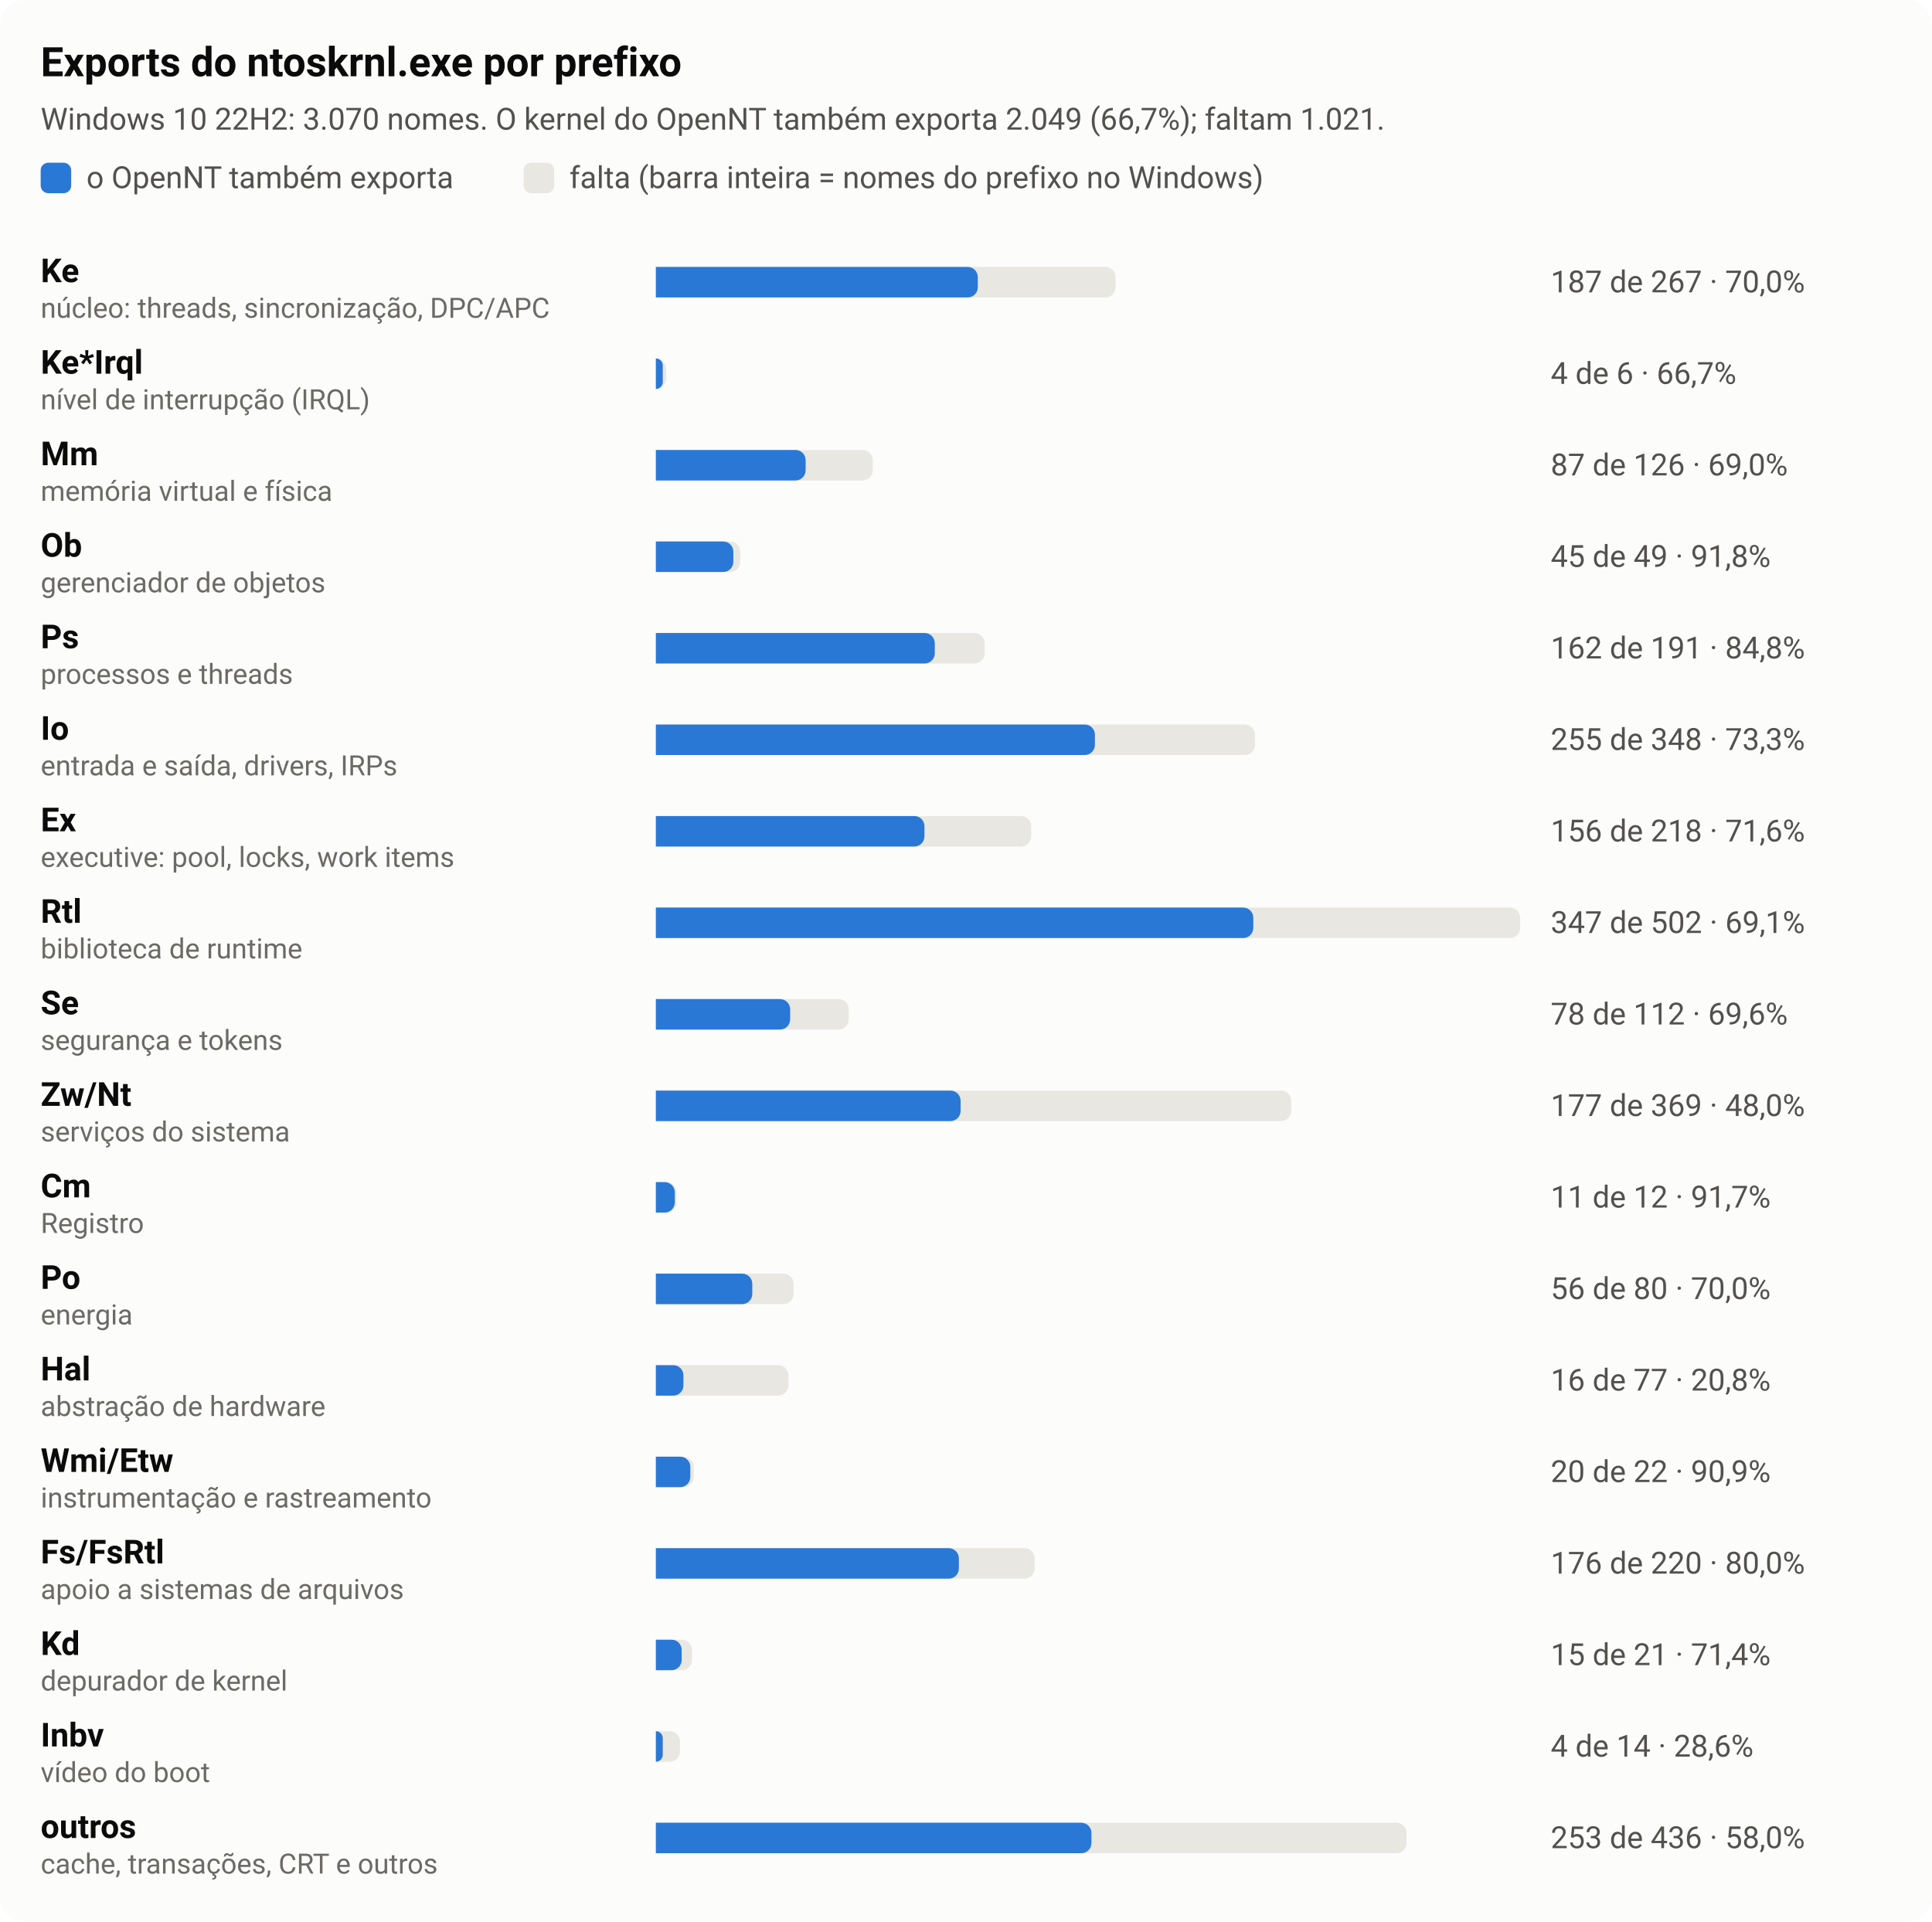
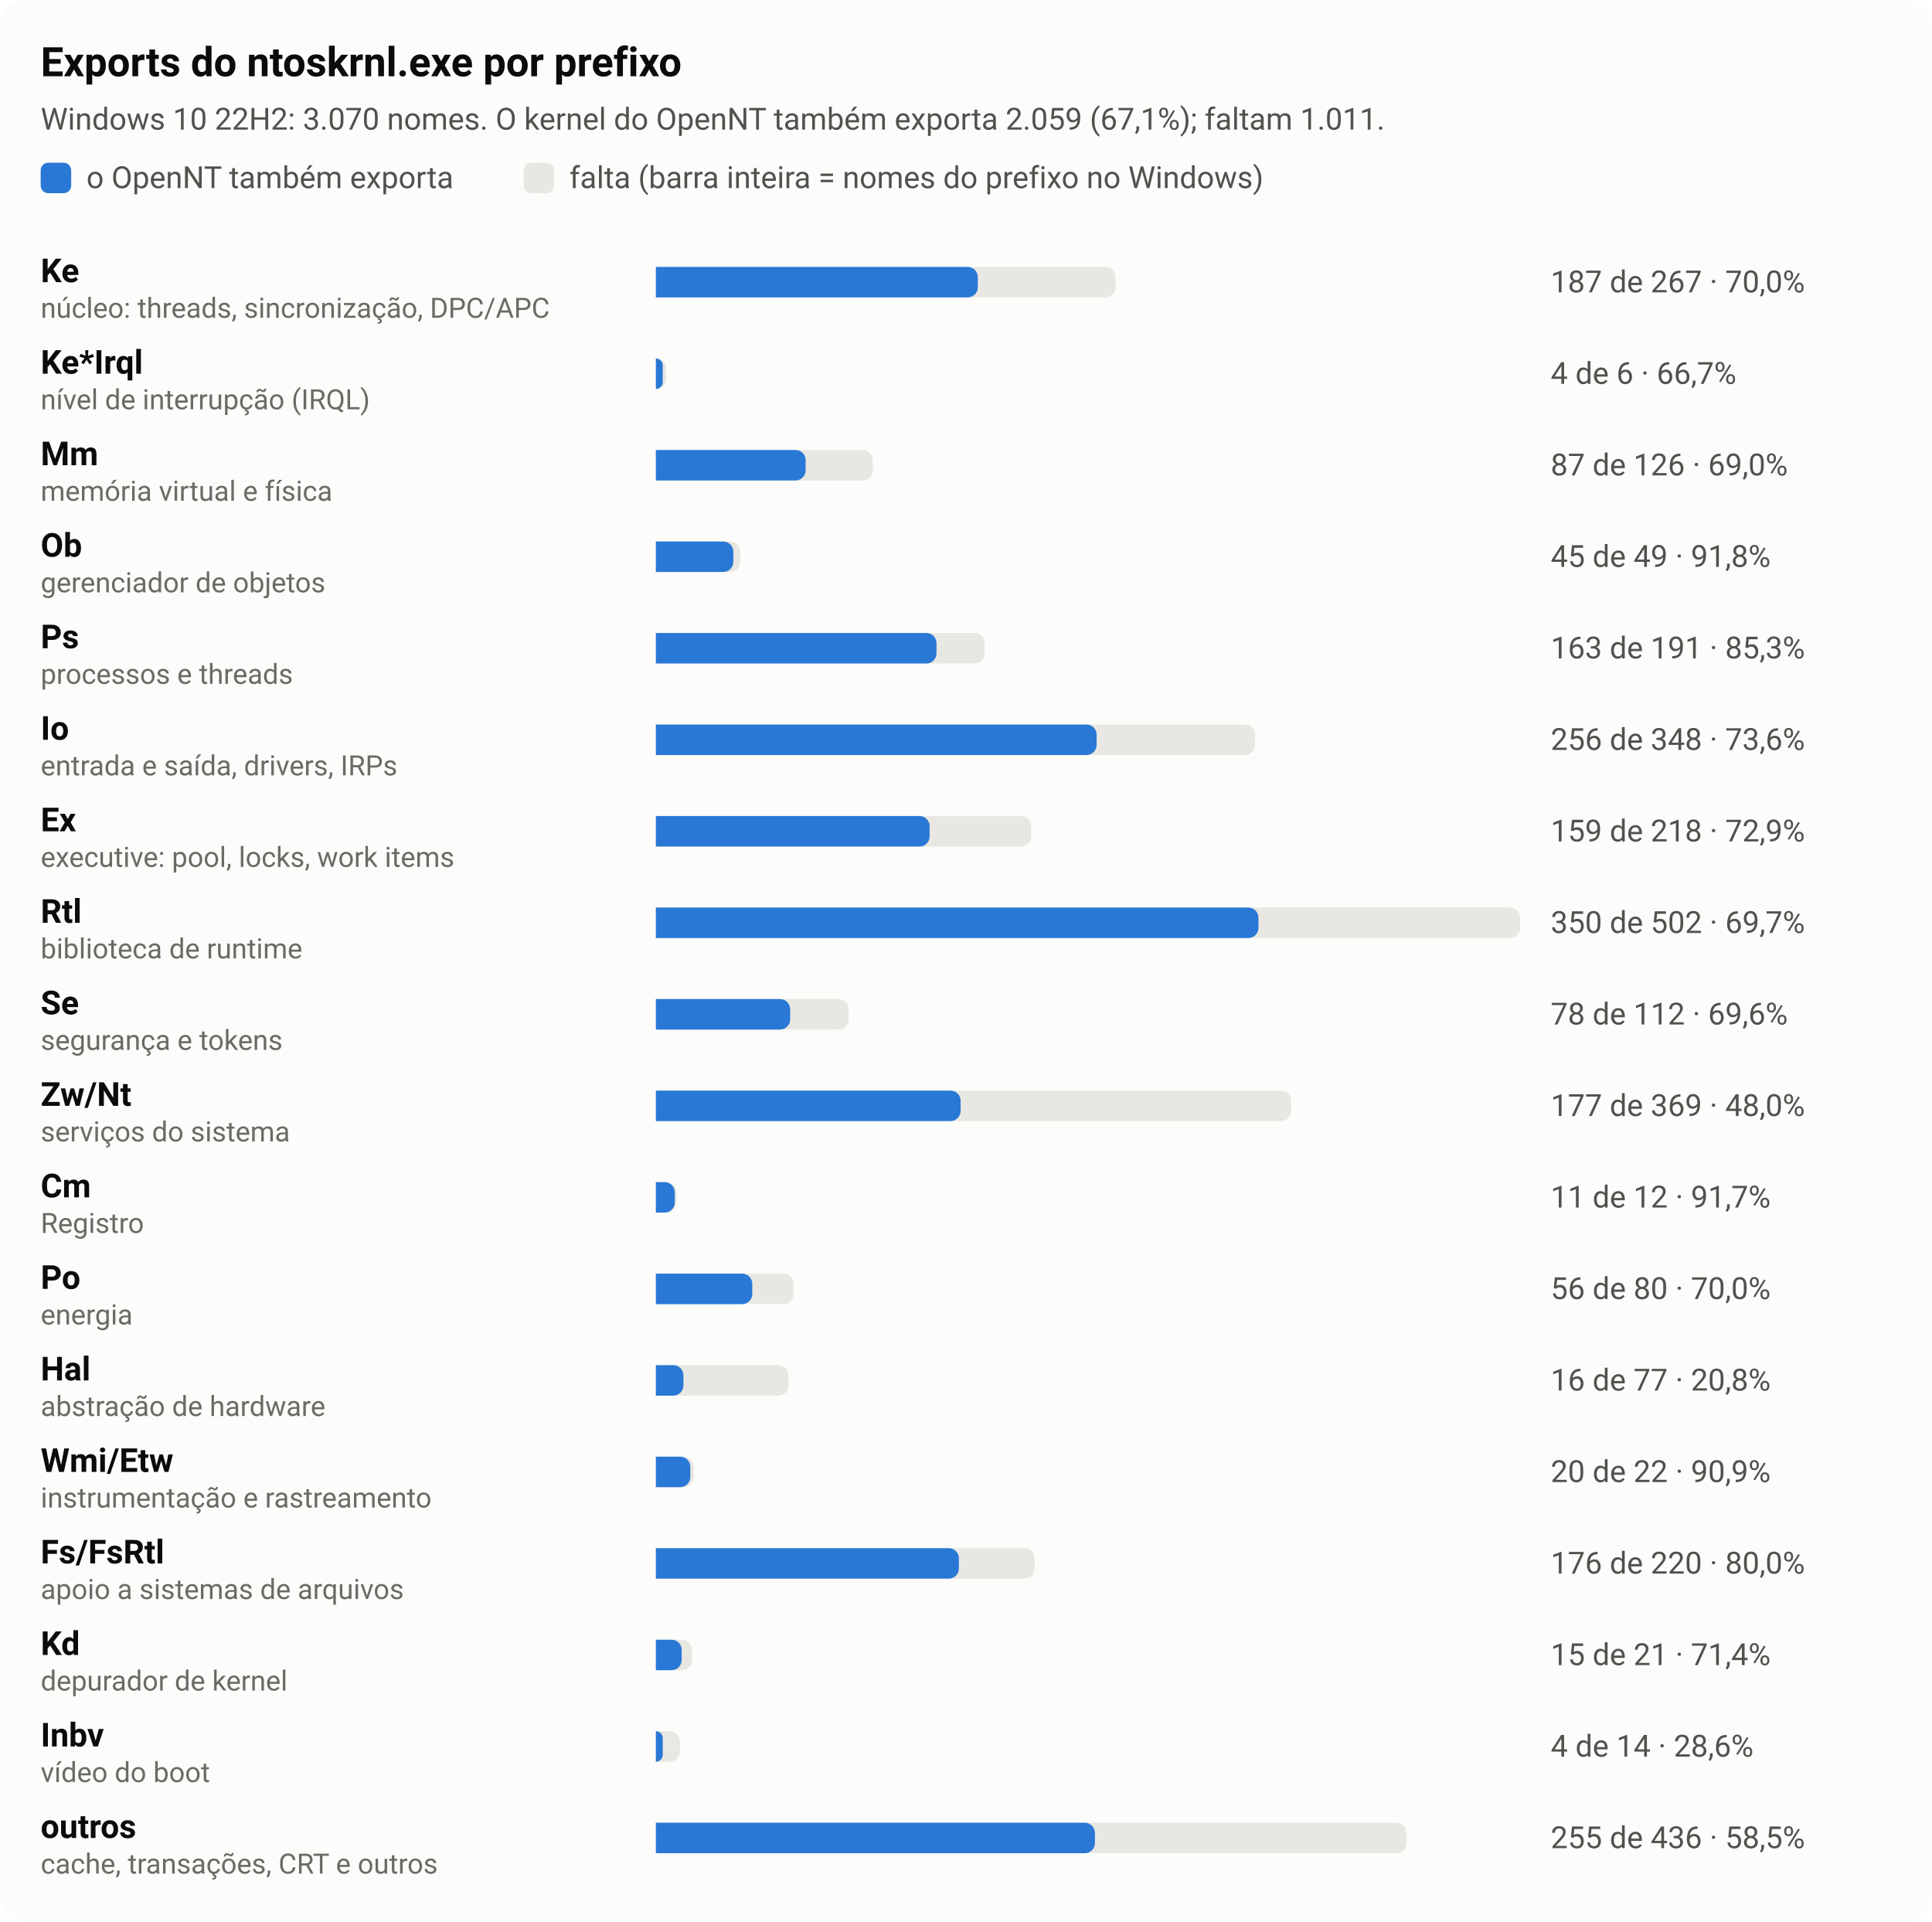
<svg xmlns="http://www.w3.org/2000/svg" width="760" height="756" viewBox="0 0 760 756" role="img" aria-labelledby="pc-title">
  <style>.pc-bg{fill:#fcfcfb}.pc-t{font:600 16px system-ui,-apple-system,Segoe UI,Roboto,sans-serif;fill:#0b0b0b}.pc-s,.pc-v{font:12px system-ui,-apple-system,Segoe UI,Roboto,sans-serif;fill:#52514e}.pc-v{font-variant-numeric:tabular-nums}.pc-l{font:600 13px system-ui,-apple-system,Segoe UI,Roboto,sans-serif;fill:#0b0b0b}.pc-m{font:11px system-ui,-apple-system,Segoe UI,Roboto,sans-serif;fill:#6b6a65}.pc-k{fill:#e8e7e1}.pc-a{fill:#2a78d6}@media (prefers-color-scheme:dark){.pc-bg{fill:#1a1a19}.pc-t,.pc-l{fill:#f0efec}.pc-s,.pc-v{fill:#c3c2b7}.pc-m{fill:#9d9b94}.pc-k{fill:#2c2c2a}.pc-a{fill:#3987e5}}</style>
  <rect class="pc-bg" width="760" height="756" rx="10" />
  <text class="pc-t" x="16" y="30">Exports do ntoskrnl.exe por prefixo</text>
-   <text class="pc-s" x="16" y="51">Windows 10 22H2: 3.070 nomes. O kernel do OpenNT também exporta 2.049 (66,7%); faltam 1.021.</text>
+   <text class="pc-s" x="16" y="51">Windows 10 22H2: 3.070 nomes. O kernel do OpenNT também exporta 2.059 (67,1%); faltam 1.011.</text>
  <rect class="pc-a" x="16" y="64" width="12" height="12" rx="3" />
  <text class="pc-v" x="34" y="74">o OpenNT também exporta</text>
  <rect class="pc-k" x="206" y="64" width="12" height="12" rx="3" />
  <text class="pc-v" x="224" y="74">falta (barra inteira = nomes do prefixo no Windows)</text>
  <g>
    <text class="pc-l" x="16" y="111">Ke</text>
    <text class="pc-m" x="16" y="125">núcleo: threads, sincronização, DPC/APC</text>
    <path class="pc-k" d="M258.0 105.0h176.84a4 4 0 0 1 4 4v4a4 4 0 0 1 -4 4h-176.84z" />
    <path class="pc-a" d="M258.0 105.0h122.65a4 4 0 0 1 4 4v4a4 4 0 0 1 -4 4h-122.65z" />
    <text class="pc-v" x="610" y="115">187 de 267 · 70,0%</text>
  </g>
  <g>
    <text class="pc-l" x="16" y="147">Ke*Irql</text>
    <text class="pc-m" x="16" y="161">nível de interrupção (IRQL)</text>
    <path class="pc-k" d="M258.0 141.0h0.06a4 4 0 0 1 4 4v4a4 4 0 0 1 -4 4h-0.06z" />
    <path class="pc-a" d="M258.0 141.0h0.00a2.709 2.709 0 0 1 2.709 2.709v6.582a2.709 2.709 0 0 1 -2.709 2.709h-0.00z" />
    <text class="pc-v" x="610" y="151">4 de 6 · 66,7%</text>
  </g>
  <g>
    <text class="pc-l" x="16" y="183">Mm</text>
    <text class="pc-m" x="16" y="197">memória virtual e física</text>
    <path class="pc-k" d="M258.0 177.0h81.34a4 4 0 0 1 4 4v4a4 4 0 0 1 -4 4h-81.34z" />
    <path class="pc-a" d="M258.0 177.0h54.92a4 4 0 0 1 4 4v4a4 4 0 0 1 -4 4h-54.92z" />
    <text class="pc-v" x="610" y="187">87 de 126 · 69,0%</text>
  </g>
  <g>
    <text class="pc-l" x="16" y="219">Ob</text>
    <text class="pc-m" x="16" y="233">gerenciador de objetos</text>
    <path class="pc-k" d="M258.0 213.0h29.19a4 4 0 0 1 4 4v4a4 4 0 0 1 -4 4h-29.19z" />
    <path class="pc-a" d="M258.0 213.0h26.48a4 4 0 0 1 4 4v4a4 4 0 0 1 -4 4h-26.48z" />
    <text class="pc-v" x="610" y="223">45 de 49 · 91,8%</text>
  </g>
  <g>
    <text class="pc-l" x="16" y="255">Ps</text>
    <text class="pc-m" x="16" y="269">processos e threads</text>
    <path class="pc-k" d="M258.0 249.0h125.36a4 4 0 0 1 4 4v4a4 4 0 0 1 -4 4h-125.36z" />
-     <path class="pc-a" d="M258.0 249.0h105.72a4 4 0 0 1 4 4v4a4 4 0 0 1 -4 4h-105.72z" />
-     <text class="pc-v" x="610" y="259">162 de 191 · 84,8%</text>
+     <path class="pc-a" d="M258.0 249.0h106.40a4 4 0 0 1 4 4v4a4 4 0 0 1 -4 4h-106.40z" />
+     <text class="pc-v" x="610" y="259">163 de 191 · 85,3%</text>
  </g>
  <g>
    <text class="pc-l" x="16" y="291">Io</text>
    <text class="pc-m" x="16" y="305">entrada e saída, drivers, IRPs</text>
    <path class="pc-k" d="M258.0 285.0h231.70a4 4 0 0 1 4 4v4a4 4 0 0 1 -4 4h-231.70z" />
-     <path class="pc-a" d="M258.0 285.0h168.71a4 4 0 0 1 4 4v4a4 4 0 0 1 -4 4h-168.71z" />
-     <text class="pc-v" x="610" y="295">255 de 348 · 73,3%</text>
+     <path class="pc-a" d="M258.0 285.0h169.39a4 4 0 0 1 4 4v4a4 4 0 0 1 -4 4h-169.39z" />
+     <text class="pc-v" x="610" y="295">256 de 348 · 73,6%</text>
  </g>
  <g>
    <text class="pc-l" x="16" y="327">Ex</text>
    <text class="pc-m" x="16" y="341">executive: pool, locks, work items</text>
    <path class="pc-k" d="M258.0 321.0h143.65a4 4 0 0 1 4 4v4a4 4 0 0 1 -4 4h-143.65z" />
-     <path class="pc-a" d="M258.0 321.0h101.66a4 4 0 0 1 4 4v4a4 4 0 0 1 -4 4h-101.66z" />
-     <text class="pc-v" x="610" y="331">156 de 218 · 71,6%</text>
+     <path class="pc-a" d="M258.0 321.0h103.69a4 4 0 0 1 4 4v4a4 4 0 0 1 -4 4h-103.69z" />
+     <text class="pc-v" x="610" y="331">159 de 218 · 72,9%</text>
  </g>
  <g>
    <text class="pc-l" x="16" y="363">Rtl</text>
    <text class="pc-m" x="16" y="377">biblioteca de runtime</text>
    <path class="pc-k" d="M258.0 357.0h336.00a4 4 0 0 1 4 4v4a4 4 0 0 1 -4 4h-336.00z" />
-     <path class="pc-a" d="M258.0 357.0h231.02a4 4 0 0 1 4 4v4a4 4 0 0 1 -4 4h-231.02z" />
-     <text class="pc-v" x="610" y="367">347 de 502 · 69,1%</text>
+     <path class="pc-a" d="M258.0 357.0h233.05a4 4 0 0 1 4 4v4a4 4 0 0 1 -4 4h-233.05z" />
+     <text class="pc-v" x="610" y="367">350 de 502 · 69,7%</text>
  </g>
  <g>
    <text class="pc-l" x="16" y="399">Se</text>
    <text class="pc-m" x="16" y="413">segurança e tokens</text>
    <path class="pc-k" d="M258.0 393.0h71.86a4 4 0 0 1 4 4v4a4 4 0 0 1 -4 4h-71.86z" />
    <path class="pc-a" d="M258.0 393.0h48.83a4 4 0 0 1 4 4v4a4 4 0 0 1 -4 4h-48.83z" />
    <text class="pc-v" x="610" y="403">78 de 112 · 69,6%</text>
  </g>
  <g>
    <text class="pc-l" x="16" y="435">Zw/Nt</text>
    <text class="pc-m" x="16" y="449">serviços do sistema</text>
    <path class="pc-k" d="M258.0 429.0h245.92a4 4 0 0 1 4 4v4a4 4 0 0 1 -4 4h-245.92z" />
    <path class="pc-a" d="M258.0 429.0h115.88a4 4 0 0 1 4 4v4a4 4 0 0 1 -4 4h-115.88z" />
    <text class="pc-v" x="610" y="439">177 de 369 · 48,0%</text>
  </g>
  <g>
    <text class="pc-l" x="16" y="471">Cm</text>
    <text class="pc-m" x="16" y="485">Registro</text>
    <path class="pc-k" d="M258.0 465.0h4.13a4 4 0 0 1 4 4v4a4 4 0 0 1 -4 4h-4.13z" />
    <path class="pc-a" d="M258.0 465.0h3.45a4 4 0 0 1 4 4v4a4 4 0 0 1 -4 4h-3.45z" />
    <text class="pc-v" x="610" y="475">11 de 12 · 91,7%</text>
  </g>
  <g>
    <text class="pc-l" x="16" y="507">Po</text>
    <text class="pc-m" x="16" y="521">energia</text>
    <path class="pc-k" d="M258.0 501.0h50.18a4 4 0 0 1 4 4v4a4 4 0 0 1 -4 4h-50.18z" />
    <path class="pc-a" d="M258.0 501.0h33.93a4 4 0 0 1 4 4v4a4 4 0 0 1 -4 4h-33.93z" />
    <text class="pc-v" x="610" y="511">56 de 80 · 70,0%</text>
  </g>
  <g>
    <text class="pc-l" x="16" y="543">Hal</text>
    <text class="pc-m" x="16" y="557">abstração de hardware</text>
    <path class="pc-k" d="M258.0 537.0h48.15a4 4 0 0 1 4 4v4a4 4 0 0 1 -4 4h-48.15z" />
    <path class="pc-a" d="M258.0 537.0h6.84a4 4 0 0 1 4 4v4a4 4 0 0 1 -4 4h-6.84z" />
    <text class="pc-v" x="610" y="547">16 de 77 · 20,8%</text>
  </g>
  <g>
    <text class="pc-l" x="16" y="579">Wmi/Etw</text>
    <text class="pc-m" x="16" y="593">instrumentação e rastreamento</text>
    <path class="pc-k" d="M258.0 573.0h10.90a4 4 0 0 1 4 4v4a4 4 0 0 1 -4 4h-10.90z" />
    <path class="pc-a" d="M258.0 573.0h9.55a4 4 0 0 1 4 4v4a4 4 0 0 1 -4 4h-9.55z" />
    <text class="pc-v" x="610" y="583">20 de 22 · 90,9%</text>
  </g>
  <g>
    <text class="pc-l" x="16" y="615">Fs/FsRtl</text>
    <text class="pc-m" x="16" y="629">apoio a sistemas de arquivos</text>
    <path class="pc-k" d="M258.0 609.0h145.00a4 4 0 0 1 4 4v4a4 4 0 0 1 -4 4h-145.00z" />
    <path class="pc-a" d="M258.0 609.0h115.20a4 4 0 0 1 4 4v4a4 4 0 0 1 -4 4h-115.20z" />
    <text class="pc-v" x="610" y="619">176 de 220 · 80,0%</text>
  </g>
  <g>
    <text class="pc-l" x="16" y="651">Kd</text>
    <text class="pc-m" x="16" y="665">depurador de kernel</text>
    <path class="pc-k" d="M258.0 645.0h10.22a4 4 0 0 1 4 4v4a4 4 0 0 1 -4 4h-10.22z" />
    <path class="pc-a" d="M258.0 645.0h6.16a4 4 0 0 1 4 4v4a4 4 0 0 1 -4 4h-6.16z" />
    <text class="pc-v" x="610" y="655">15 de 21 · 71,4%</text>
  </g>
  <g>
    <text class="pc-l" x="16" y="687">Inbv</text>
    <text class="pc-m" x="16" y="701">vídeo do boot</text>
    <path class="pc-k" d="M258.0 681.0h5.48a4 4 0 0 1 4 4v4a4 4 0 0 1 -4 4h-5.48z" />
    <path class="pc-a" d="M258.0 681.0h0.00a2.709 2.709 0 0 1 2.709 2.709v6.582a2.709 2.709 0 0 1 -2.709 2.709h-0.00z" />
    <text class="pc-v" x="610" y="691">4 de 14 · 28,6%</text>
  </g>
  <g>
    <text class="pc-l" x="16" y="723">outros</text>
    <text class="pc-m" x="16" y="737">cache, transações, CRT e outros</text>
    <path class="pc-k" d="M258.0 717.0h291.30a4 4 0 0 1 4 4v4a4 4 0 0 1 -4 4h-291.30z" />
-     <path class="pc-a" d="M258.0 717.0h167.35a4 4 0 0 1 4 4v4a4 4 0 0 1 -4 4h-167.35z" />
-     <text class="pc-v" x="610" y="727">253 de 436 · 58,0%</text>
+     <path class="pc-a" d="M258.0 717.0h168.71a4 4 0 0 1 4 4v4a4 4 0 0 1 -4 4h-168.71z" />
+     <text class="pc-v" x="610" y="727">255 de 436 · 58,5%</text>
  </g>
</svg>
